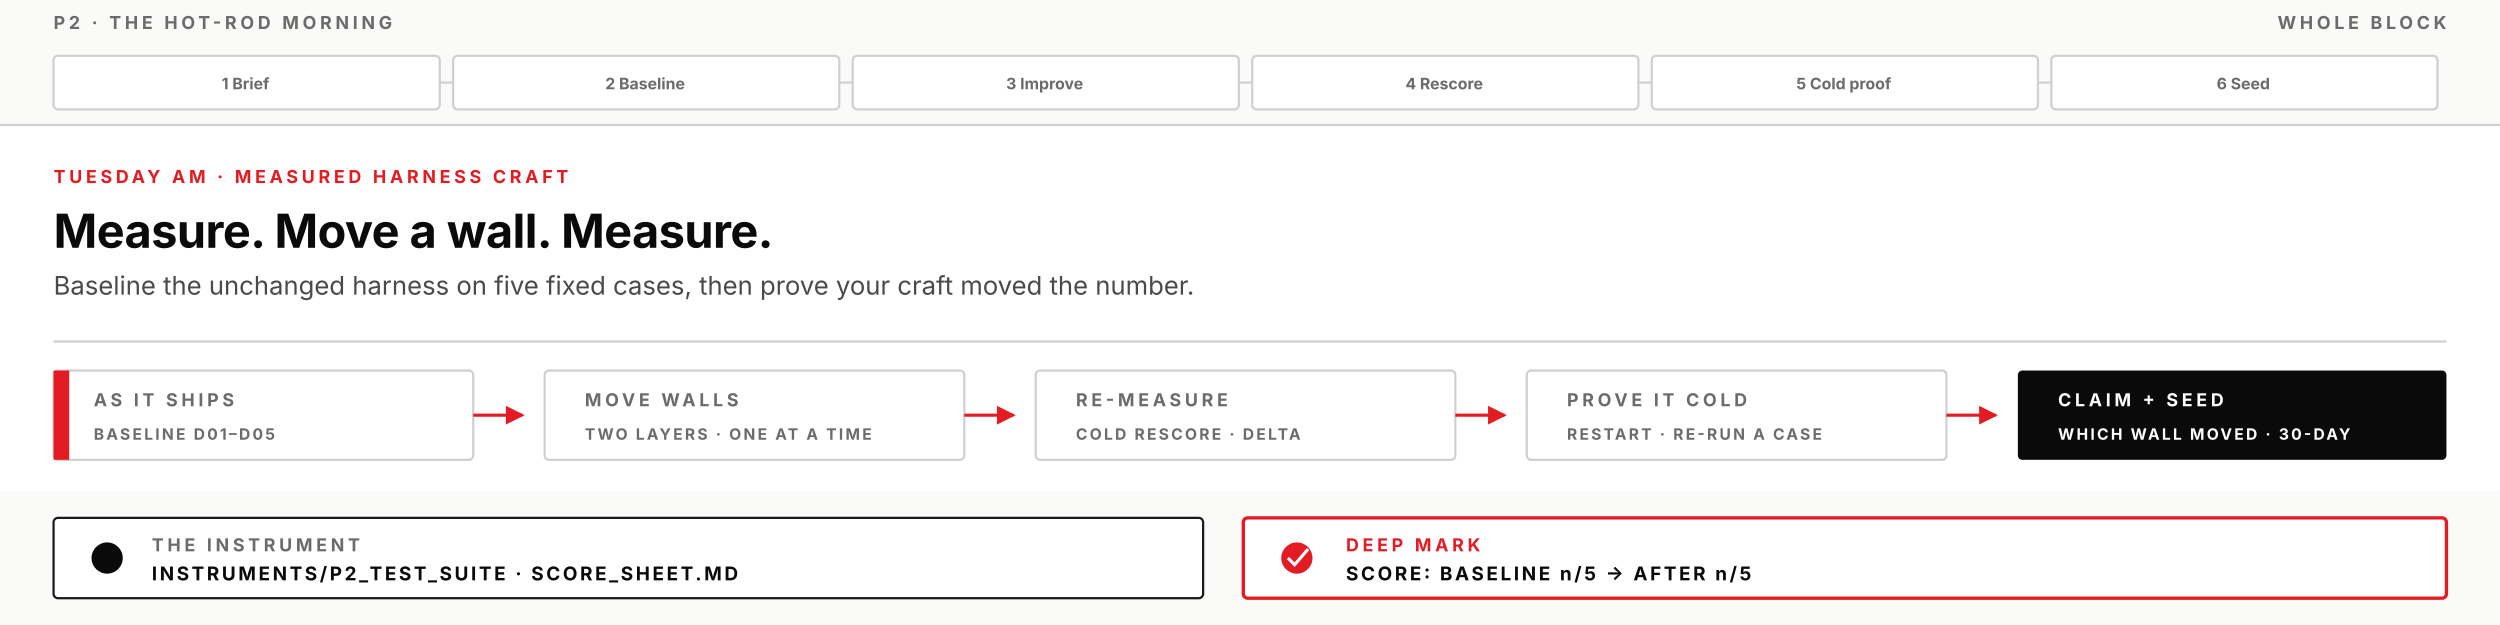
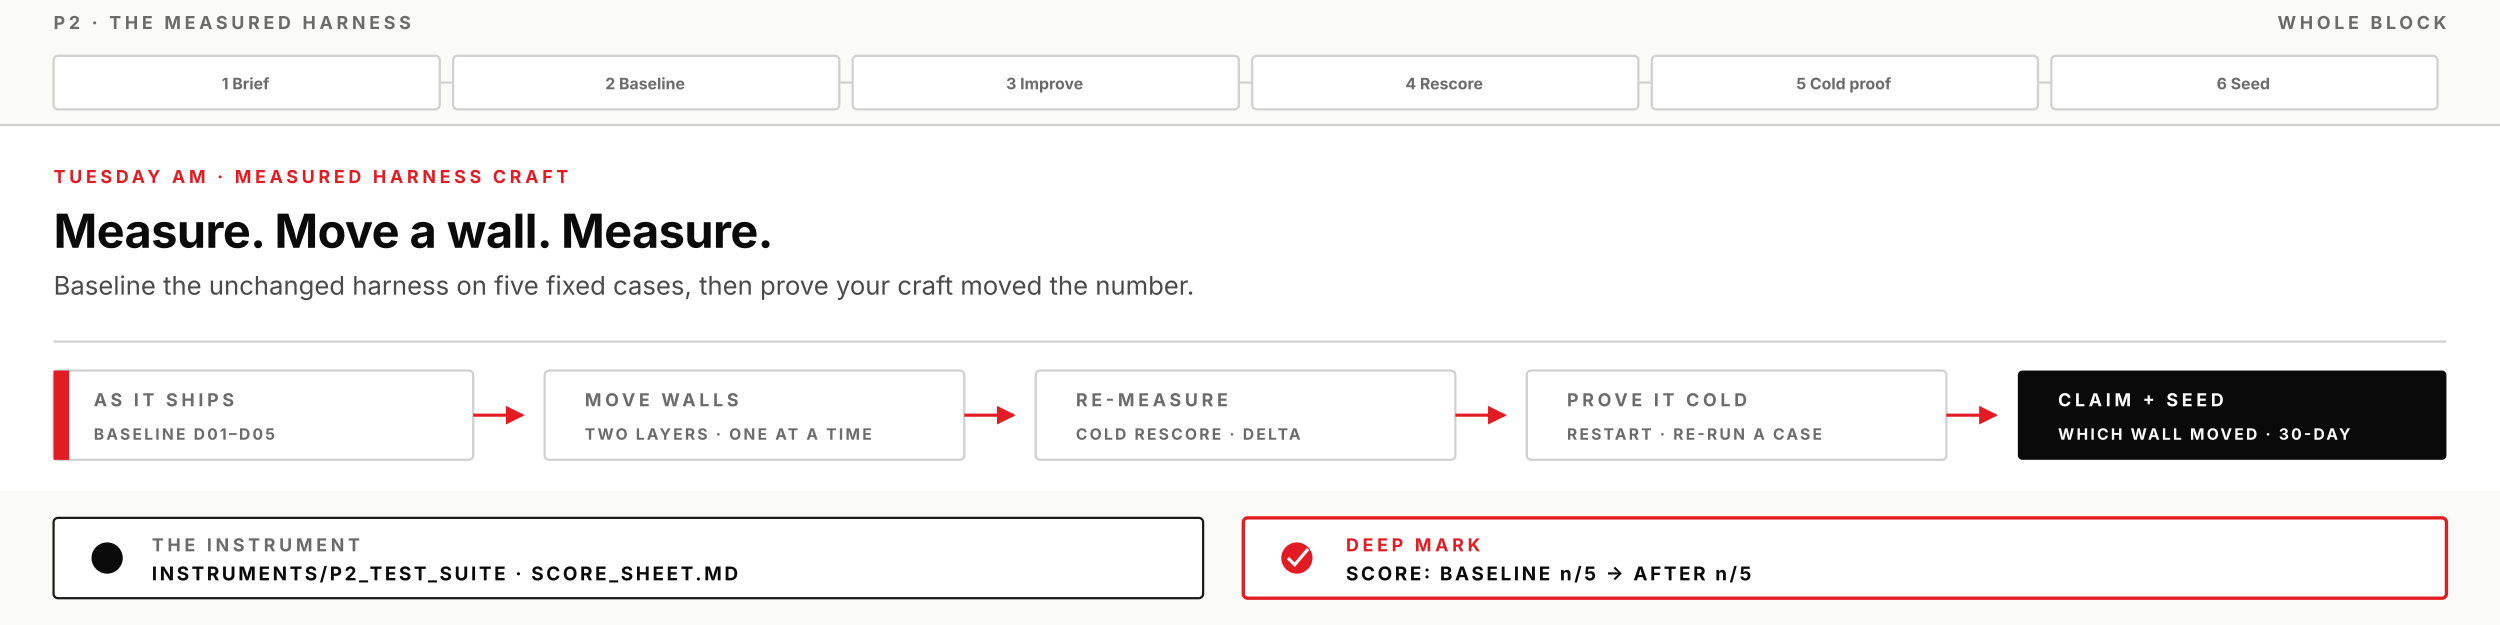
<svg xmlns="http://www.w3.org/2000/svg" viewBox="0 0 1120 280" role="img" aria-labelledby="title-p2-overview">
  <defs>
    <marker id="arrow" viewBox="0 0 8 8" refX="7" refY="4" markerWidth="6" markerHeight="6" orient="auto-start-reverse">
      <path d="M0 0 8 4 0 8Z" fill="#0A0A0A" />
    </marker>
    <marker id="arrow-red" viewBox="0 0 8 8" refX="7" refY="4" markerWidth="6" markerHeight="6" orient="auto-start-reverse">
      <path d="M0 0 8 4 0 8Z" fill="#E31C23" />
    </marker>
    <style>
      text { font-family: system-ui, "Inter", "Helvetica Neue", Arial, sans-serif; fill: #0A0A0A; }
      .micro { font-size: 8px; font-weight: 650; letter-spacing: 1.65px; }
      .tiny { font-size: 7px; font-weight: 650; letter-spacing: 1px; }
      .railtext { font-size: 7.1px; font-weight: 650; }
      .title { font-size: 21px; font-weight: 680; letter-spacing: -0.25px; }
      .purpose { font-size: 11.5px; font-weight: 430; fill: #4A4A4A; }
      .caption { font-size: 8.5px; font-weight: 650; letter-spacing: 1.15px; }
      .body { font-size: 9.5px; font-weight: 520; }
      .muted { fill: #6B6B6B; }
      .white { fill: #FFFFFF; }
      .red { fill: #E31C23; }
      .gold { fill: #A58650; }
      .line { fill: none; stroke: #0A0A0A; stroke-width: 1.35; vector-effect: non-scaling-stroke; }
      .hair { fill: none; stroke: #D0D0D0; stroke-width: 1; vector-effect: non-scaling-stroke; }
      .redline { fill: none; stroke: #E31C23; stroke-width: 1.4; vector-effect: non-scaling-stroke; }
      .goldline { fill: none; stroke: #A58650; stroke-width: 1.35; vector-effect: non-scaling-stroke; }
      .dash { stroke-dasharray: 5 4; }
    </style>
  </defs>
  <rect width="1120" height="280" fill="#FFFFFF" />
  <rect x="0" y="0" width="1120" height="56" fill="#FAFAF8" />
-   <text x="24" y="13" class="micro muted">P2 · THE HOT-ROD MORNING</text>
+   <text x="24" y="13" class="micro muted">P2 · THE MEASURED HARNESS</text>
  <text x="1096" y="13" class="micro muted" text-anchor="end">WHOLE BLOCK</text>
  <path d="M53 37H1005" class="hair" />
  <rect x="24" y="25" width="173" height="24" rx="2" fill="#FFFFFF" stroke="#D0D0D0" stroke-width="1" />
  <text x="110" y="40" class="railtext muted" text-anchor="middle">1 Brief</text>
  <rect x="203" y="25" width="173" height="24" rx="2" fill="#FFFFFF" stroke="#D0D0D0" stroke-width="1" />
  <text x="289" y="40" class="railtext muted" text-anchor="middle">2 Baseline</text>
  <rect x="382" y="25" width="173" height="24" rx="2" fill="#FFFFFF" stroke="#D0D0D0" stroke-width="1" />
  <text x="468" y="40" class="railtext muted" text-anchor="middle">3 Improve</text>
  <rect x="561" y="25" width="173" height="24" rx="2" fill="#FFFFFF" stroke="#D0D0D0" stroke-width="1" />
  <text x="647" y="40" class="railtext muted" text-anchor="middle">4 Rescore</text>
  <rect x="740" y="25" width="173" height="24" rx="2" fill="#FFFFFF" stroke="#D0D0D0" stroke-width="1" />
  <text x="826" y="40" class="railtext muted" text-anchor="middle">5 Cold proof</text>
  <rect x="919" y="25" width="173" height="24" rx="2" fill="#FFFFFF" stroke="#D0D0D0" stroke-width="1" />
  <text x="1005" y="40" class="railtext muted" text-anchor="middle">6 Seed</text>
  <path d="M0 56H1120" class="hair" />
  <text x="24" y="82" class="micro red">TUESDAY AM · MEASURED HARNESS CRAFT</text>
  <text x="24" y="111" class="title">Measure. Move a wall. Measure.</text>
  <text x="24" y="132" class="purpose">Baseline the unchanged harness on five fixed cases, then prove your craft moved the number.</text>
  <path d="M24 153H1096" class="hair" />
  <g aria-label="Five phases of the morning">
    <rect x="24" y="166" width="188" height="40" rx="2" fill="#FFFFFF" stroke="#D0D0D0" />
    <rect x="24" y="166" width="7" height="40" fill="#E31C23" />
    <text x="42" y="182" class="micro muted">AS IT SHIPS</text>
    <text x="42" y="197" class="tiny muted">BASELINE D01–D05</text>
    <path d="M212 186H234" class="redline" marker-end="url(#arrow-red)" />
    <rect x="244" y="166" width="188" height="40" rx="2" fill="#FFFFFF" stroke="#D0D0D0" />
    <text x="262" y="182" class="micro muted">MOVE WALLS</text>
    <text x="262" y="197" class="tiny muted">TWO LAYERS · ONE AT A TIME</text>
    <path d="M432 186H454" class="redline" marker-end="url(#arrow-red)" />
    <rect x="464" y="166" width="188" height="40" rx="2" fill="#FFFFFF" stroke="#D0D0D0" />
    <text x="482" y="182" class="micro muted">RE-MEASURE</text>
    <text x="482" y="197" class="tiny muted">COLD RESCORE · DELTA</text>
    <path d="M652 186H674" class="redline" marker-end="url(#arrow-red)" />
    <rect x="684" y="166" width="188" height="40" rx="2" fill="#FFFFFF" stroke="#D0D0D0" />
    <text x="702" y="182" class="micro muted">PROVE IT COLD</text>
    <text x="702" y="197" class="tiny muted">RESTART · RE-RUN A CASE</text>
    <path d="M872 186H894" class="redline" marker-end="url(#arrow-red)" />
    <rect x="904" y="166" width="192" height="40" rx="2" fill="#0A0A0A" />
    <text x="922" y="182" class="micro white">CLAIM + SEED</text>
    <text x="922" y="197" class="tiny white">WHICH WALL MOVED · 30-DAY</text>
  </g>
  <rect x="0" y="220" width="1120" height="60" fill="#FAFAF8" />
  <rect x="24" y="232" width="515" height="36" rx="2" fill="#FFFFFF" stroke="#1A1A1A" />
  <circle cx="48" cy="250" r="7" fill="#0A0A0A" />
  <text x="68" y="247" class="micro muted">THE INSTRUMENT</text>
  <text x="68" y="260" class="caption">INSTRUMENTS/P2_TEST_SUITE · SCORE_SHEET.MD</text>
  <rect x="557" y="232" width="539" height="36" rx="2" fill="#FFFFFF" stroke="#E31C23" stroke-width="1.5" />
  <circle cx="581" cy="250" r="7" fill="#E31C23" />
  <path d="M577 250l3 3 6-7" fill="none" stroke="#FFFFFF" stroke-width="1.4" />
  <text x="603" y="247" class="micro red">DEEP MARK</text>
  <text x="603" y="260" class="caption">SCORE: BASELINE n/5 → AFTER n/5</text>
</svg>
